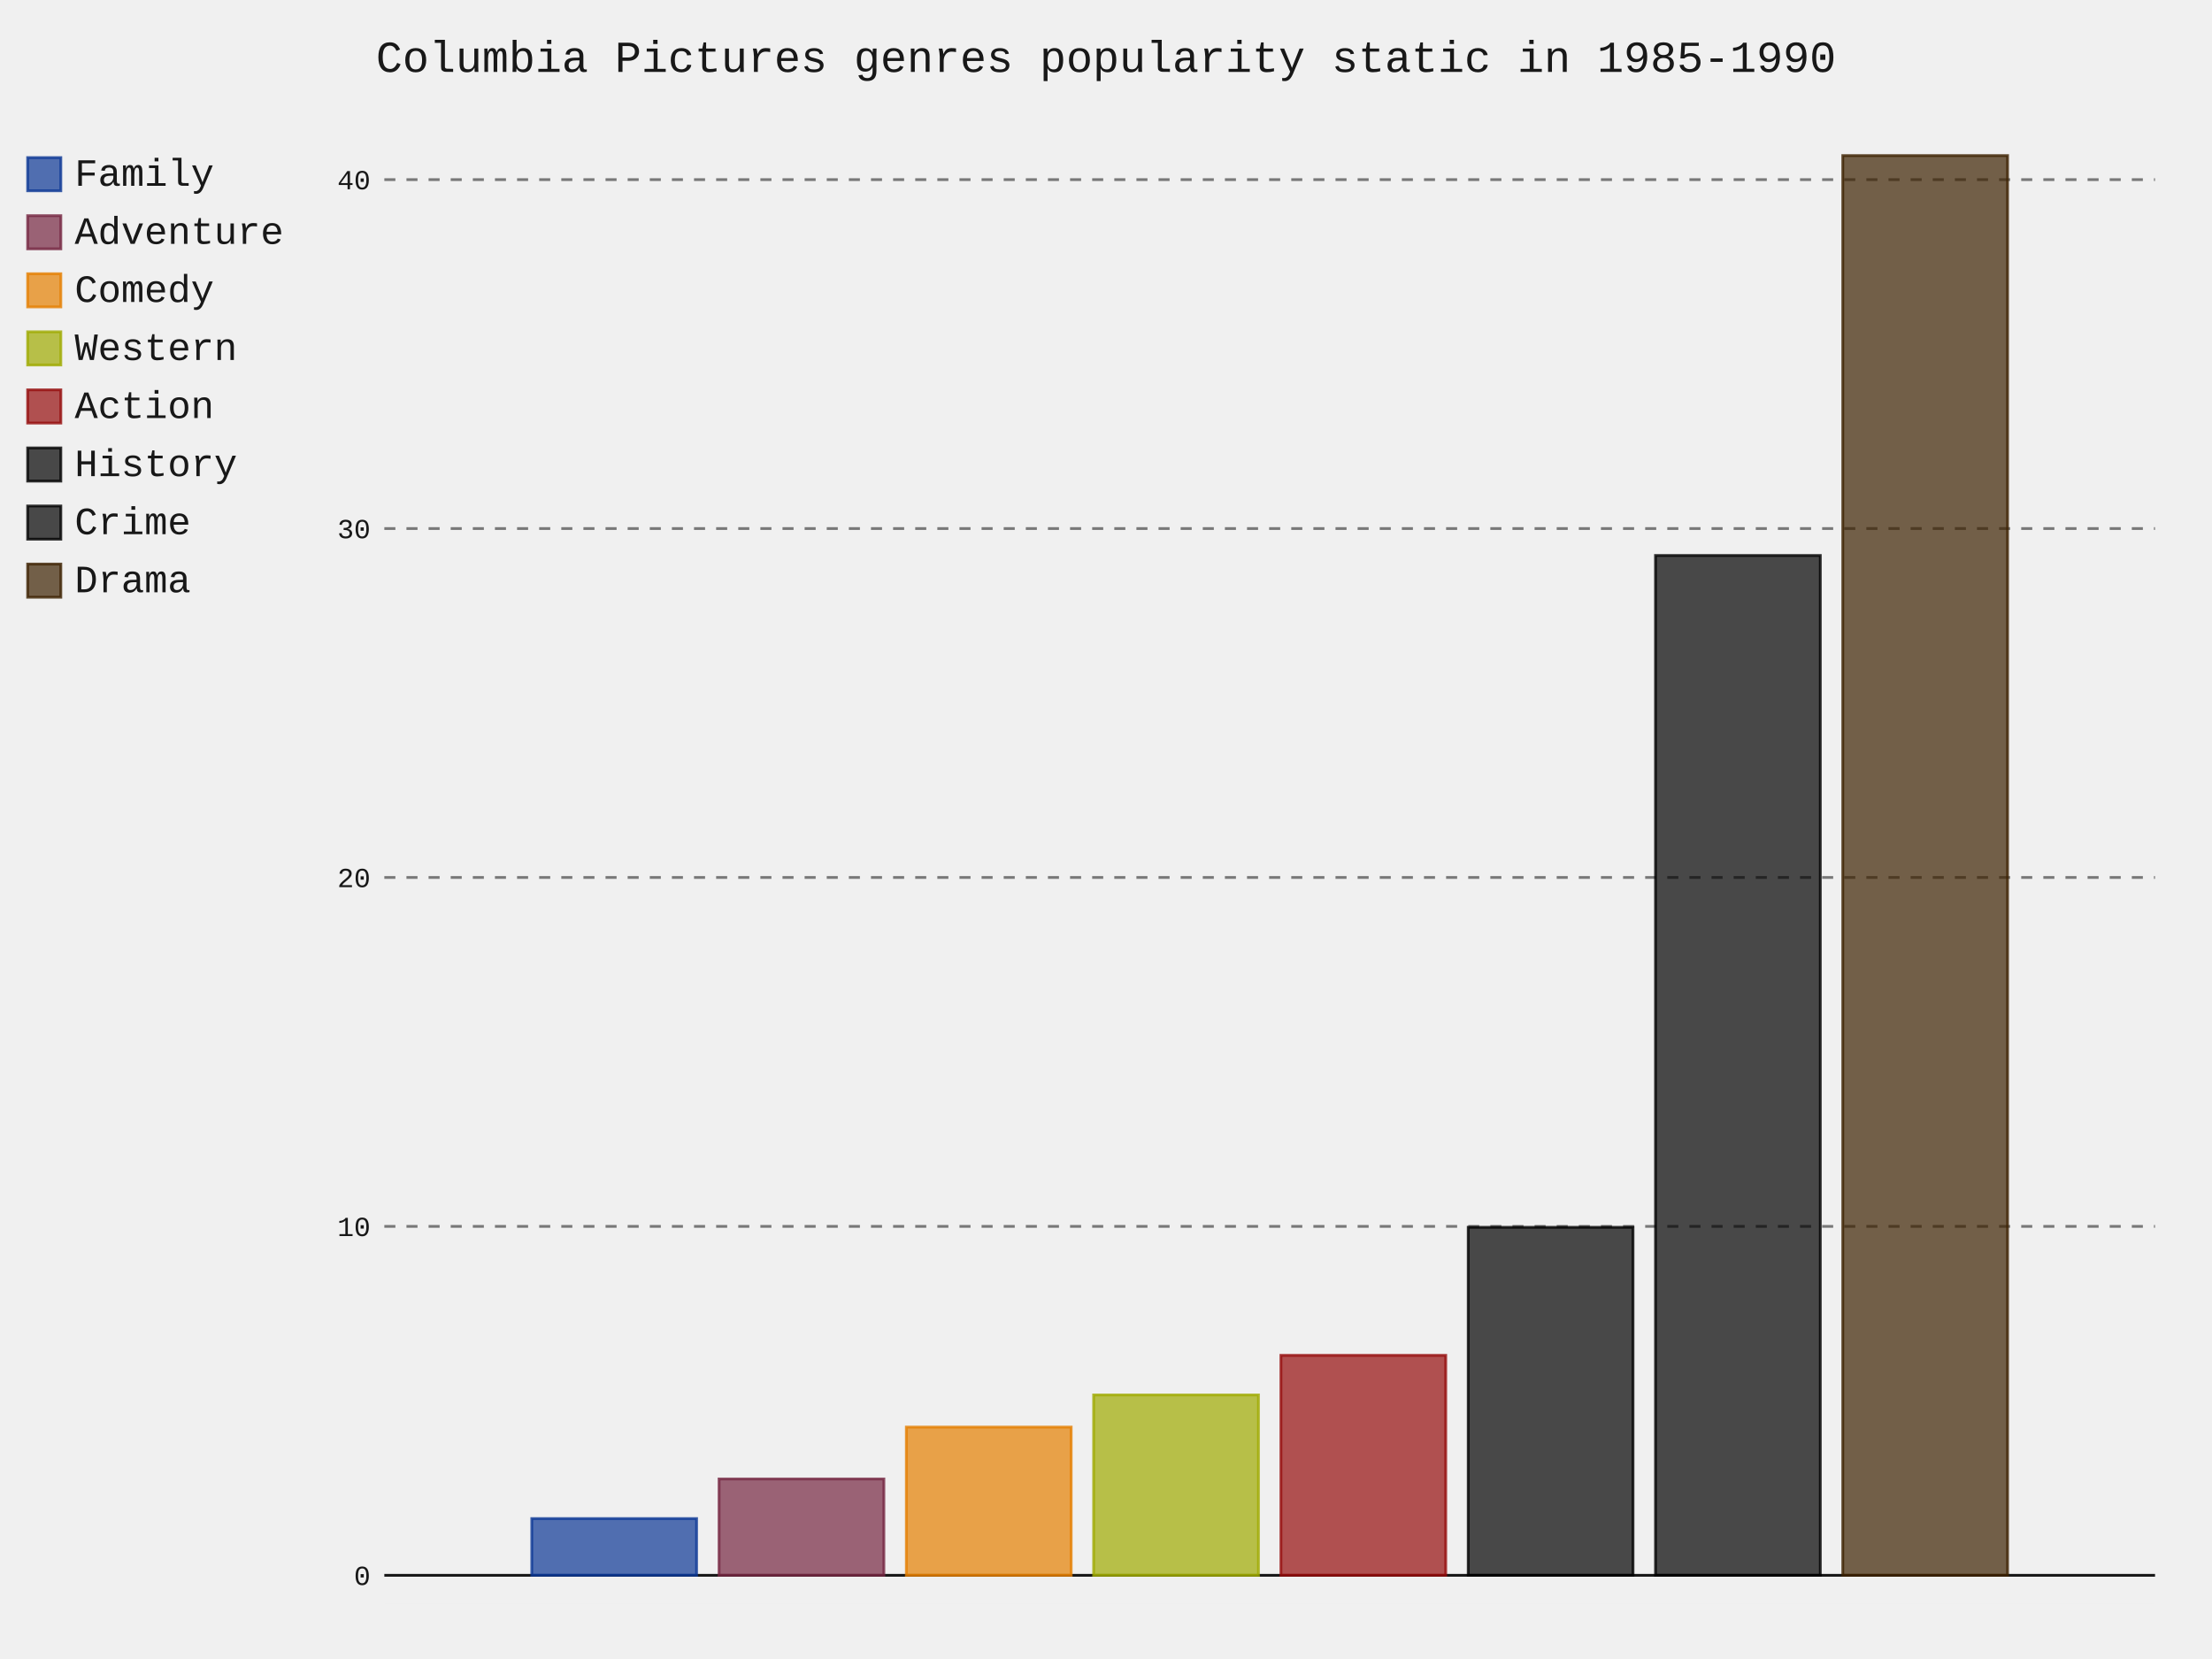
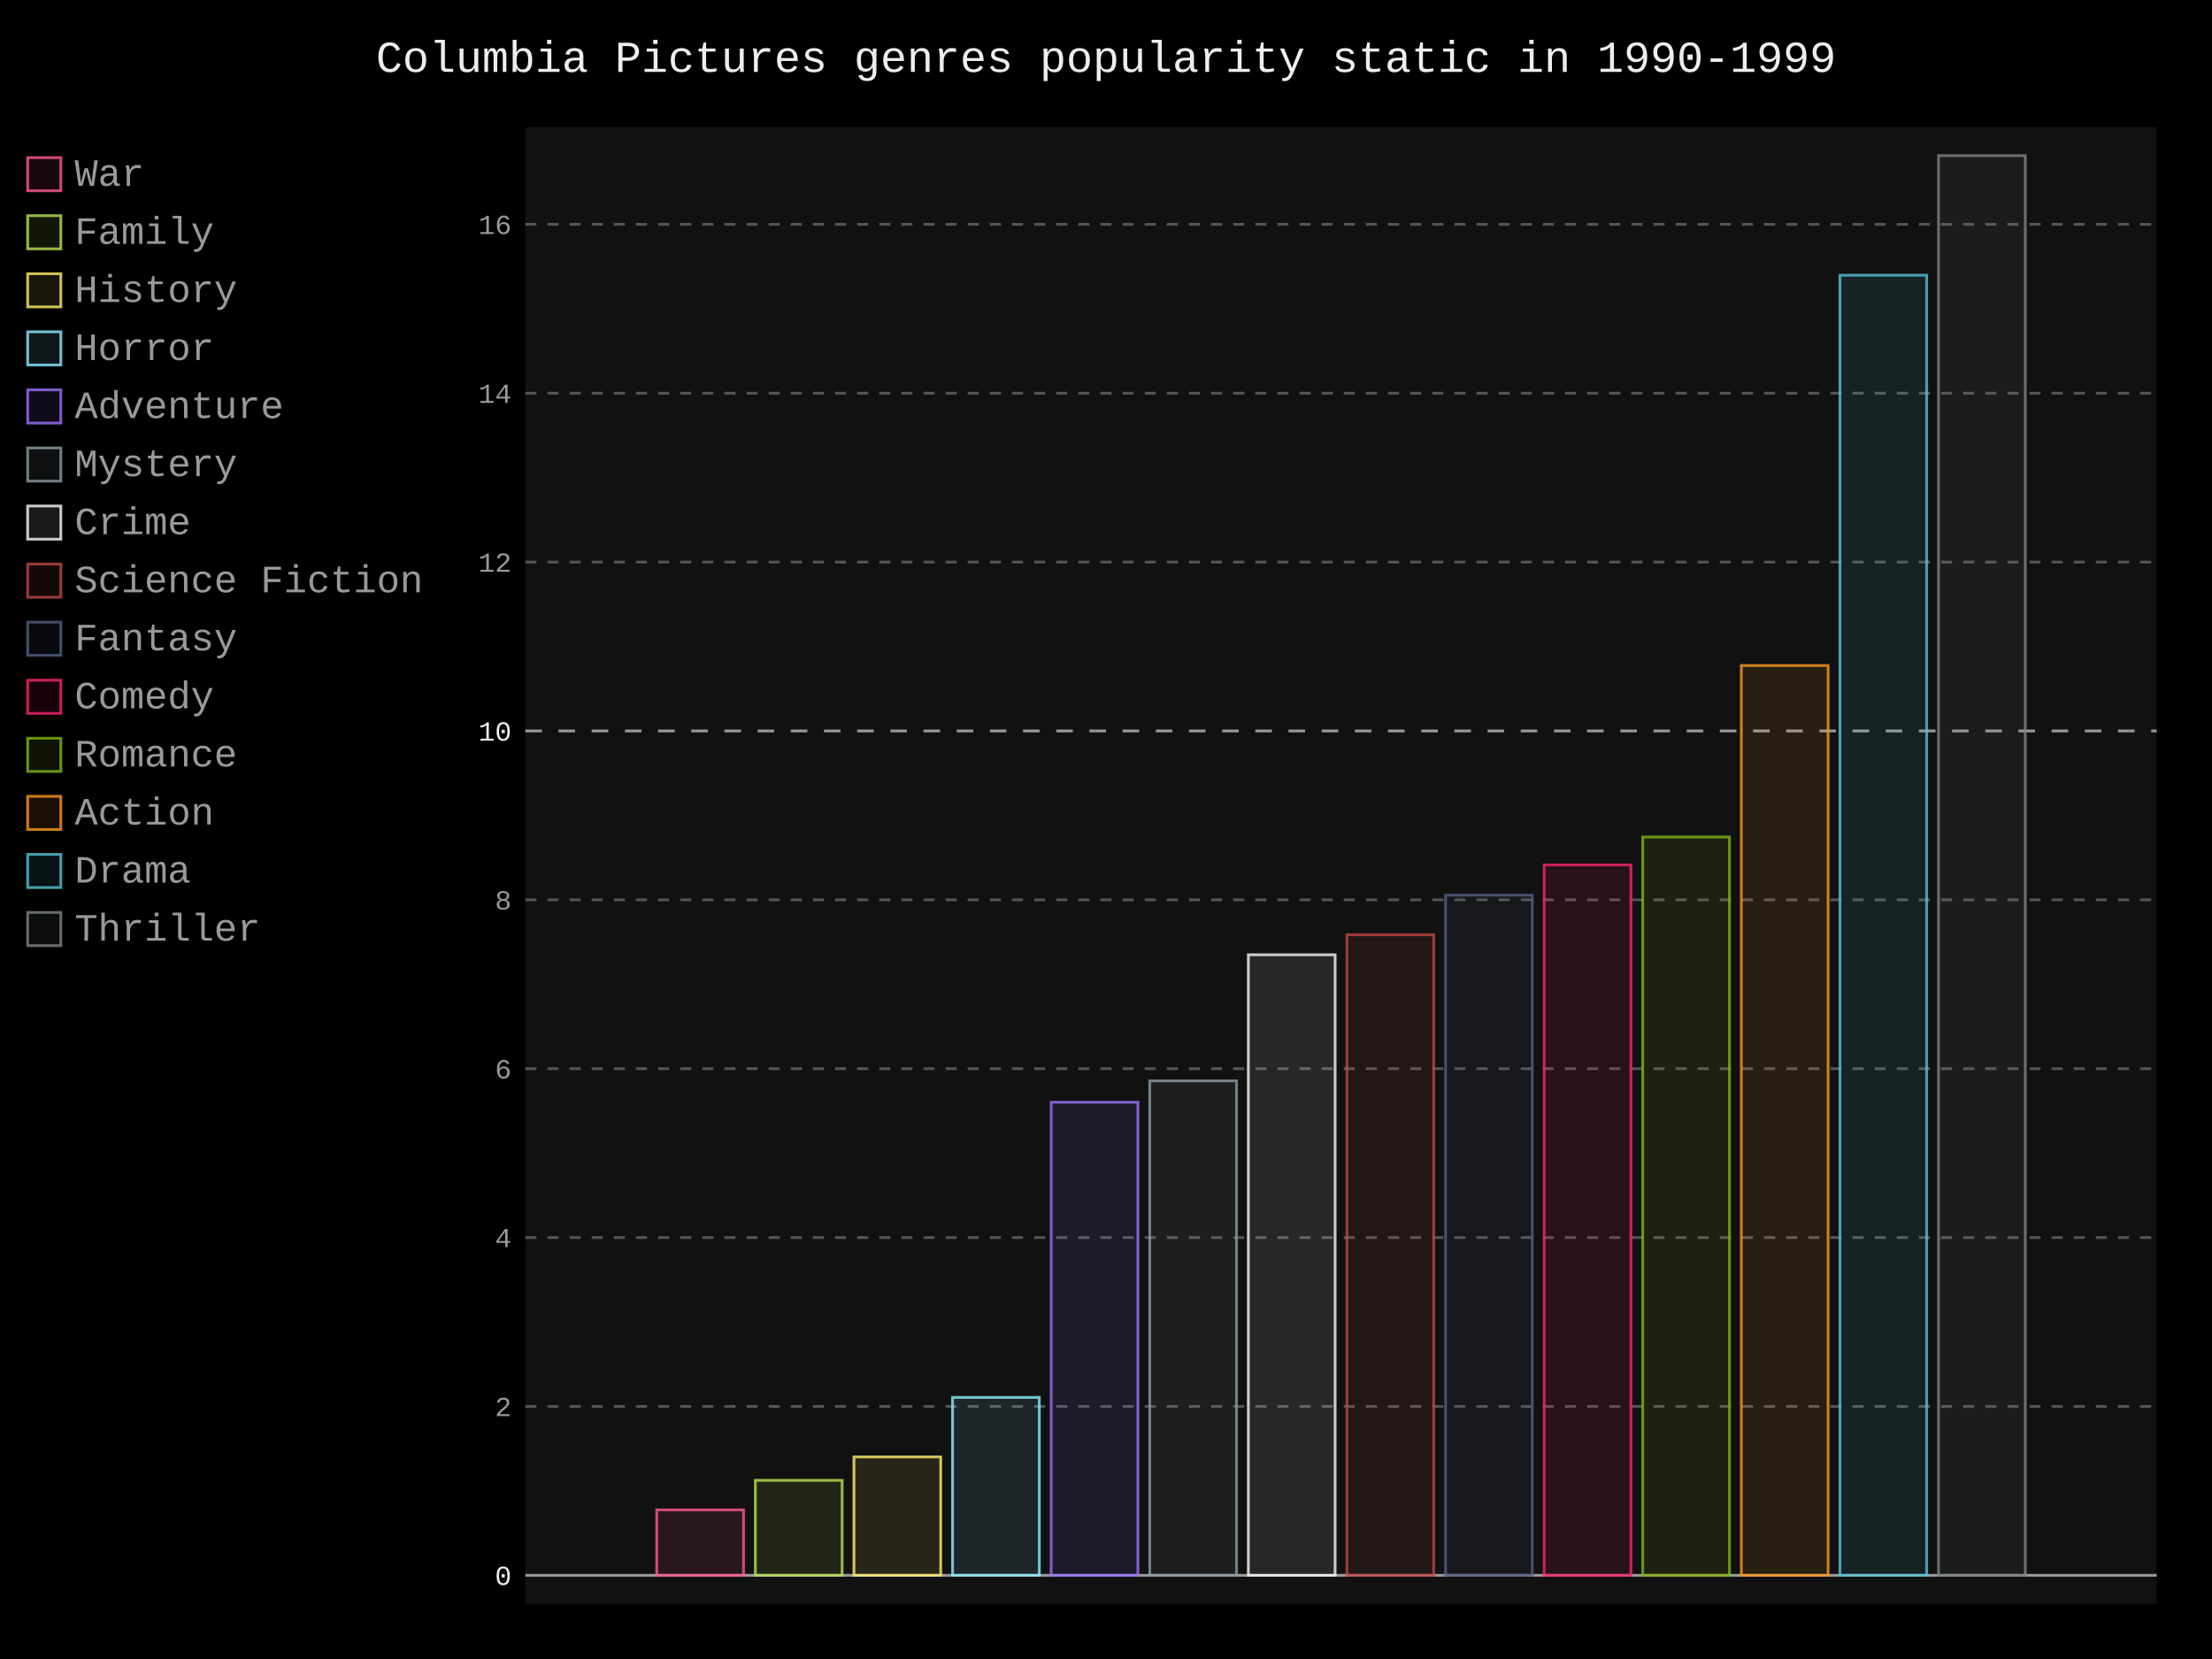
- <svg xmlns="http://www.w3.org/2000/svg" class="pygal-chart" id="chart-0099c2a2-4d85-42b1-a106-d96c95ad4bb6" viewBox="0 0 800 600">
+ <svg xmlns="http://www.w3.org/2000/svg" class="pygal-chart" id="chart-4f4f8570-4c48-4441-9546-d0e95d84267e" viewBox="0 0 800 600">
  <defs>
-     <style type="text/css">#chart-0099c2a2-4d85-42b1-a106-d96c95ad4bb6{-webkit-user-select:none;-webkit-font-smoothing:antialiased;font-family:Consolas,"Liberation Mono",Menlo,Courier,monospace}#chart-0099c2a2-4d85-42b1-a106-d96c95ad4bb6 .title{font-family:Consolas,"Liberation Mono",Menlo,Courier,monospace;font-size:16px}#chart-0099c2a2-4d85-42b1-a106-d96c95ad4bb6 .legends .legend text{font-family:Consolas,"Liberation Mono",Menlo,Courier,monospace;font-size:14px}#chart-0099c2a2-4d85-42b1-a106-d96c95ad4bb6 .axis text{font-family:Consolas,"Liberation Mono",Menlo,Courier,monospace;font-size:10px}#chart-0099c2a2-4d85-42b1-a106-d96c95ad4bb6 .axis text.major{font-family:Consolas,"Liberation Mono",Menlo,Courier,monospace;font-size:10px}#chart-0099c2a2-4d85-42b1-a106-d96c95ad4bb6 .text-overlay text.value{font-family:Consolas,"Liberation Mono",Menlo,Courier,monospace;font-size:16px}#chart-0099c2a2-4d85-42b1-a106-d96c95ad4bb6 .text-overlay text.label{font-family:Consolas,"Liberation Mono",Menlo,Courier,monospace;font-size:10px}#chart-0099c2a2-4d85-42b1-a106-d96c95ad4bb6 .tooltip{font-family:Consolas,"Liberation Mono",Menlo,Courier,monospace;font-size:14px}#chart-0099c2a2-4d85-42b1-a106-d96c95ad4bb6 text.no_data{font-family:Consolas,"Liberation Mono",Menlo,Courier,monospace;font-size:64px}
- #chart-0099c2a2-4d85-42b1-a106-d96c95ad4bb6{background-color:transparent}#chart-0099c2a2-4d85-42b1-a106-d96c95ad4bb6 path,#chart-0099c2a2-4d85-42b1-a106-d96c95ad4bb6 line,#chart-0099c2a2-4d85-42b1-a106-d96c95ad4bb6 rect,#chart-0099c2a2-4d85-42b1-a106-d96c95ad4bb6 circle{-webkit-transition:150ms;-moz-transition:150ms;transition:150ms}#chart-0099c2a2-4d85-42b1-a106-d96c95ad4bb6 .graph &gt; .background{fill:transparent}#chart-0099c2a2-4d85-42b1-a106-d96c95ad4bb6 .plot &gt; .background{fill:rgba(240,240,240,0.7)}#chart-0099c2a2-4d85-42b1-a106-d96c95ad4bb6 .graph{fill:rgba(0,0,0,0.9)}#chart-0099c2a2-4d85-42b1-a106-d96c95ad4bb6 text.no_data{fill:rgba(0,0,0,0.9)}#chart-0099c2a2-4d85-42b1-a106-d96c95ad4bb6 .title{fill:rgba(0,0,0,0.9)}#chart-0099c2a2-4d85-42b1-a106-d96c95ad4bb6 .legends .legend text{fill:rgba(0,0,0,0.9)}#chart-0099c2a2-4d85-42b1-a106-d96c95ad4bb6 .legends .legend:hover text{fill:rgba(0,0,0,0.9)}#chart-0099c2a2-4d85-42b1-a106-d96c95ad4bb6 .axis .line{stroke:rgba(0,0,0,0.9)}#chart-0099c2a2-4d85-42b1-a106-d96c95ad4bb6 .axis .guide.line{stroke:rgba(0,0,0,0.5)}#chart-0099c2a2-4d85-42b1-a106-d96c95ad4bb6 .axis .major.line{stroke:rgba(0,0,0,0.9)}#chart-0099c2a2-4d85-42b1-a106-d96c95ad4bb6 .axis text.major{fill:rgba(0,0,0,0.9)}#chart-0099c2a2-4d85-42b1-a106-d96c95ad4bb6 .axis.y .guides:hover .guide.line,#chart-0099c2a2-4d85-42b1-a106-d96c95ad4bb6 .line-graph .axis.x .guides:hover .guide.line,#chart-0099c2a2-4d85-42b1-a106-d96c95ad4bb6 .stackedline-graph .axis.x .guides:hover .guide.line,#chart-0099c2a2-4d85-42b1-a106-d96c95ad4bb6 .xy-graph .axis.x .guides:hover .guide.line{stroke:rgba(0,0,0,0.9)}#chart-0099c2a2-4d85-42b1-a106-d96c95ad4bb6 .axis .guides:hover text{fill:rgba(0,0,0,0.9)}#chart-0099c2a2-4d85-42b1-a106-d96c95ad4bb6 .reactive{fill-opacity:.7;stroke-opacity:.8}#chart-0099c2a2-4d85-42b1-a106-d96c95ad4bb6 .ci{stroke:rgba(0,0,0,0.9)}#chart-0099c2a2-4d85-42b1-a106-d96c95ad4bb6 .reactive.active,#chart-0099c2a2-4d85-42b1-a106-d96c95ad4bb6 .active .reactive{fill-opacity:.8;stroke-opacity:.9;stroke-width:4}#chart-0099c2a2-4d85-42b1-a106-d96c95ad4bb6 .ci .reactive.active{stroke-width:1.5}#chart-0099c2a2-4d85-42b1-a106-d96c95ad4bb6 .series text{fill:rgba(0,0,0,0.9)}#chart-0099c2a2-4d85-42b1-a106-d96c95ad4bb6 .tooltip rect{fill:rgba(240,240,240,0.7);stroke:rgba(0,0,0,0.9);-webkit-transition:opacity 150ms;-moz-transition:opacity 150ms;transition:opacity 150ms}#chart-0099c2a2-4d85-42b1-a106-d96c95ad4bb6 .tooltip .label{fill:rgba(0,0,0,0.9)}#chart-0099c2a2-4d85-42b1-a106-d96c95ad4bb6 .tooltip .label{fill:rgba(0,0,0,0.9)}#chart-0099c2a2-4d85-42b1-a106-d96c95ad4bb6 .tooltip .legend{font-size:.8em;fill:rgba(0,0,0,0.5)}#chart-0099c2a2-4d85-42b1-a106-d96c95ad4bb6 .tooltip .x_label{font-size:.6em;fill:rgba(0,0,0,0.9)}#chart-0099c2a2-4d85-42b1-a106-d96c95ad4bb6 .tooltip .xlink{font-size:.5em;text-decoration:underline}#chart-0099c2a2-4d85-42b1-a106-d96c95ad4bb6 .tooltip .value{font-size:1.5em}#chart-0099c2a2-4d85-42b1-a106-d96c95ad4bb6 .bound{font-size:.5em}#chart-0099c2a2-4d85-42b1-a106-d96c95ad4bb6 .max-value{font-size:.75em;fill:rgba(0,0,0,0.5)}#chart-0099c2a2-4d85-42b1-a106-d96c95ad4bb6 .map-element{fill:rgba(240,240,240,0.7);stroke:rgba(0,0,0,0.5) !important}#chart-0099c2a2-4d85-42b1-a106-d96c95ad4bb6 .map-element .reactive{fill-opacity:inherit;stroke-opacity:inherit}#chart-0099c2a2-4d85-42b1-a106-d96c95ad4bb6 .color-0,#chart-0099c2a2-4d85-42b1-a106-d96c95ad4bb6 .color-0 a:visited{stroke:rgb(12,55,149);fill:rgb(12,55,149)}#chart-0099c2a2-4d85-42b1-a106-d96c95ad4bb6 .color-1,#chart-0099c2a2-4d85-42b1-a106-d96c95ad4bb6 .color-1 a:visited{stroke:rgb(117,38,65);fill:rgb(117,38,65)}#chart-0099c2a2-4d85-42b1-a106-d96c95ad4bb6 .color-2,#chart-0099c2a2-4d85-42b1-a106-d96c95ad4bb6 .color-2 a:visited{stroke:rgb(228,127,0);fill:rgb(228,127,0)}#chart-0099c2a2-4d85-42b1-a106-d96c95ad4bb6 .color-3,#chart-0099c2a2-4d85-42b1-a106-d96c95ad4bb6 .color-3 a:visited{stroke:rgb(159,170,0);fill:rgb(159,170,0)}#chart-0099c2a2-4d85-42b1-a106-d96c95ad4bb6 .color-4,#chart-0099c2a2-4d85-42b1-a106-d96c95ad4bb6 .color-4 a:visited{stroke:rgb(149,12,12);fill:rgb(149,12,12)}#chart-0099c2a2-4d85-42b1-a106-d96c95ad4bb6 .color-5,#chart-0099c2a2-4d85-42b1-a106-d96c95ad4bb6 .color-5 a:visited{stroke:rgb(0,0,0);fill:rgb(0,0,0)}#chart-0099c2a2-4d85-42b1-a106-d96c95ad4bb6 .color-6,#chart-0099c2a2-4d85-42b1-a106-d96c95ad4bb6 .color-6 a:visited{stroke:rgb(0,0,0);fill:rgb(0,0,0)}#chart-0099c2a2-4d85-42b1-a106-d96c95ad4bb6 .color-7,#chart-0099c2a2-4d85-42b1-a106-d96c95ad4bb6 .color-7 a:visited{stroke:rgb(60,33,0);fill:rgb(60,33,0)}#chart-0099c2a2-4d85-42b1-a106-d96c95ad4bb6 .text-overlay .color-0 text{fill:black}#chart-0099c2a2-4d85-42b1-a106-d96c95ad4bb6 .text-overlay .color-1 text{fill:black}#chart-0099c2a2-4d85-42b1-a106-d96c95ad4bb6 .text-overlay .color-2 text{fill:black}#chart-0099c2a2-4d85-42b1-a106-d96c95ad4bb6 .text-overlay .color-3 text{fill:black}#chart-0099c2a2-4d85-42b1-a106-d96c95ad4bb6 .text-overlay .color-4 text{fill:black}#chart-0099c2a2-4d85-42b1-a106-d96c95ad4bb6 .text-overlay .color-5 text{fill:white}#chart-0099c2a2-4d85-42b1-a106-d96c95ad4bb6 .text-overlay .color-6 text{fill:white}#chart-0099c2a2-4d85-42b1-a106-d96c95ad4bb6 .text-overlay .color-7 text{fill:white}
- #chart-0099c2a2-4d85-42b1-a106-d96c95ad4bb6 text.no_data{text-anchor:middle}#chart-0099c2a2-4d85-42b1-a106-d96c95ad4bb6 .guide.line{fill:none}#chart-0099c2a2-4d85-42b1-a106-d96c95ad4bb6 .centered{text-anchor:middle}#chart-0099c2a2-4d85-42b1-a106-d96c95ad4bb6 .title{text-anchor:middle}#chart-0099c2a2-4d85-42b1-a106-d96c95ad4bb6 .legends .legend text{fill-opacity:1}#chart-0099c2a2-4d85-42b1-a106-d96c95ad4bb6 .axis.x text{text-anchor:middle}#chart-0099c2a2-4d85-42b1-a106-d96c95ad4bb6 .axis.x:not(.web) text[transform]{text-anchor:start}#chart-0099c2a2-4d85-42b1-a106-d96c95ad4bb6 .axis.x:not(.web) text[transform].backwards{text-anchor:end}#chart-0099c2a2-4d85-42b1-a106-d96c95ad4bb6 .axis.y text{text-anchor:end}#chart-0099c2a2-4d85-42b1-a106-d96c95ad4bb6 .axis.y text[transform].backwards{text-anchor:start}#chart-0099c2a2-4d85-42b1-a106-d96c95ad4bb6 .axis.y2 text{text-anchor:start}#chart-0099c2a2-4d85-42b1-a106-d96c95ad4bb6 .axis.y2 text[transform].backwards{text-anchor:end}#chart-0099c2a2-4d85-42b1-a106-d96c95ad4bb6 .axis .guide.line{stroke-dasharray:4,4}#chart-0099c2a2-4d85-42b1-a106-d96c95ad4bb6 .axis .major.guide.line{stroke-dasharray:6,6}#chart-0099c2a2-4d85-42b1-a106-d96c95ad4bb6 .horizontal .axis.y .guide.line,#chart-0099c2a2-4d85-42b1-a106-d96c95ad4bb6 .horizontal .axis.y2 .guide.line,#chart-0099c2a2-4d85-42b1-a106-d96c95ad4bb6 .vertical .axis.x .guide.line{opacity:0}#chart-0099c2a2-4d85-42b1-a106-d96c95ad4bb6 .horizontal .axis.always_show .guide.line,#chart-0099c2a2-4d85-42b1-a106-d96c95ad4bb6 .vertical .axis.always_show .guide.line{opacity:1 !important}#chart-0099c2a2-4d85-42b1-a106-d96c95ad4bb6 .axis.y .guides:hover .guide.line,#chart-0099c2a2-4d85-42b1-a106-d96c95ad4bb6 .axis.y2 .guides:hover .guide.line,#chart-0099c2a2-4d85-42b1-a106-d96c95ad4bb6 .axis.x .guides:hover .guide.line{opacity:1}#chart-0099c2a2-4d85-42b1-a106-d96c95ad4bb6 .axis .guides:hover text{opacity:1}#chart-0099c2a2-4d85-42b1-a106-d96c95ad4bb6 .nofill{fill:none}#chart-0099c2a2-4d85-42b1-a106-d96c95ad4bb6 .subtle-fill{fill-opacity:.2}#chart-0099c2a2-4d85-42b1-a106-d96c95ad4bb6 .dot{stroke-width:1px;fill-opacity:1}#chart-0099c2a2-4d85-42b1-a106-d96c95ad4bb6 .dot.active{stroke-width:5px}#chart-0099c2a2-4d85-42b1-a106-d96c95ad4bb6 .dot.negative{fill:transparent}#chart-0099c2a2-4d85-42b1-a106-d96c95ad4bb6 text,#chart-0099c2a2-4d85-42b1-a106-d96c95ad4bb6 tspan{stroke:none !important}#chart-0099c2a2-4d85-42b1-a106-d96c95ad4bb6 .series text.active{opacity:1}#chart-0099c2a2-4d85-42b1-a106-d96c95ad4bb6 .tooltip rect{fill-opacity:.95;stroke-width:.5}#chart-0099c2a2-4d85-42b1-a106-d96c95ad4bb6 .tooltip text{fill-opacity:1}#chart-0099c2a2-4d85-42b1-a106-d96c95ad4bb6 .showable{visibility:hidden}#chart-0099c2a2-4d85-42b1-a106-d96c95ad4bb6 .showable.shown{visibility:visible}#chart-0099c2a2-4d85-42b1-a106-d96c95ad4bb6 .gauge-background{fill:rgba(229,229,229,1);stroke:none}#chart-0099c2a2-4d85-42b1-a106-d96c95ad4bb6 .bg-lines{stroke:transparent;stroke-width:2px}</style>
+     <style type="text/css">#chart-4f4f8570-4c48-4441-9546-d0e95d84267e{-webkit-user-select:none;-webkit-font-smoothing:antialiased;font-family:Consolas,"Liberation Mono",Menlo,Courier,monospace}#chart-4f4f8570-4c48-4441-9546-d0e95d84267e .title{font-family:Consolas,"Liberation Mono",Menlo,Courier,monospace;font-size:16px}#chart-4f4f8570-4c48-4441-9546-d0e95d84267e .legends .legend text{font-family:Consolas,"Liberation Mono",Menlo,Courier,monospace;font-size:14px}#chart-4f4f8570-4c48-4441-9546-d0e95d84267e .axis text{font-family:Consolas,"Liberation Mono",Menlo,Courier,monospace;font-size:10px}#chart-4f4f8570-4c48-4441-9546-d0e95d84267e .axis text.major{font-family:Consolas,"Liberation Mono",Menlo,Courier,monospace;font-size:10px}#chart-4f4f8570-4c48-4441-9546-d0e95d84267e .text-overlay text.value{font-family:Consolas,"Liberation Mono",Menlo,Courier,monospace;font-size:16px}#chart-4f4f8570-4c48-4441-9546-d0e95d84267e .text-overlay text.label{font-family:Consolas,"Liberation Mono",Menlo,Courier,monospace;font-size:10px}#chart-4f4f8570-4c48-4441-9546-d0e95d84267e .tooltip{font-family:Consolas,"Liberation Mono",Menlo,Courier,monospace;font-size:14px}#chart-4f4f8570-4c48-4441-9546-d0e95d84267e text.no_data{font-family:Consolas,"Liberation Mono",Menlo,Courier,monospace;font-size:64px}
+ #chart-4f4f8570-4c48-4441-9546-d0e95d84267e{background-color:black}#chart-4f4f8570-4c48-4441-9546-d0e95d84267e path,#chart-4f4f8570-4c48-4441-9546-d0e95d84267e line,#chart-4f4f8570-4c48-4441-9546-d0e95d84267e rect,#chart-4f4f8570-4c48-4441-9546-d0e95d84267e circle{-webkit-transition:1s ease-out;-moz-transition:1s ease-out;transition:1s ease-out}#chart-4f4f8570-4c48-4441-9546-d0e95d84267e .graph &gt; .background{fill:black}#chart-4f4f8570-4c48-4441-9546-d0e95d84267e .plot &gt; .background{fill:#111}#chart-4f4f8570-4c48-4441-9546-d0e95d84267e .graph{fill:#999}#chart-4f4f8570-4c48-4441-9546-d0e95d84267e text.no_data{fill:#eee}#chart-4f4f8570-4c48-4441-9546-d0e95d84267e .title{fill:#eee}#chart-4f4f8570-4c48-4441-9546-d0e95d84267e .legends .legend text{fill:#999}#chart-4f4f8570-4c48-4441-9546-d0e95d84267e .legends .legend:hover text{fill:#eee}#chart-4f4f8570-4c48-4441-9546-d0e95d84267e .axis .line{stroke:#eee}#chart-4f4f8570-4c48-4441-9546-d0e95d84267e .axis .guide.line{stroke:#555}#chart-4f4f8570-4c48-4441-9546-d0e95d84267e .axis .major.line{stroke:#999}#chart-4f4f8570-4c48-4441-9546-d0e95d84267e .axis text.major{fill:#eee}#chart-4f4f8570-4c48-4441-9546-d0e95d84267e .axis.y .guides:hover .guide.line,#chart-4f4f8570-4c48-4441-9546-d0e95d84267e .line-graph .axis.x .guides:hover .guide.line,#chart-4f4f8570-4c48-4441-9546-d0e95d84267e .stackedline-graph .axis.x .guides:hover .guide.line,#chart-4f4f8570-4c48-4441-9546-d0e95d84267e .xy-graph .axis.x .guides:hover .guide.line{stroke:#eee}#chart-4f4f8570-4c48-4441-9546-d0e95d84267e .axis .guides:hover text{fill:#eee}#chart-4f4f8570-4c48-4441-9546-d0e95d84267e .reactive{fill-opacity:.1;stroke-opacity:.8}#chart-4f4f8570-4c48-4441-9546-d0e95d84267e .ci{stroke:#999}#chart-4f4f8570-4c48-4441-9546-d0e95d84267e .reactive.active,#chart-4f4f8570-4c48-4441-9546-d0e95d84267e .active .reactive{fill-opacity:.75;stroke-opacity:.9;stroke-width:4}#chart-4f4f8570-4c48-4441-9546-d0e95d84267e .ci .reactive.active{stroke-width:1.5}#chart-4f4f8570-4c48-4441-9546-d0e95d84267e .series text{fill:#eee}#chart-4f4f8570-4c48-4441-9546-d0e95d84267e .tooltip rect{fill:#111;stroke:#eee;-webkit-transition:opacity 1s ease-out;-moz-transition:opacity 1s ease-out;transition:opacity 1s ease-out}#chart-4f4f8570-4c48-4441-9546-d0e95d84267e .tooltip .label{fill:#999}#chart-4f4f8570-4c48-4441-9546-d0e95d84267e .tooltip .label{fill:#999}#chart-4f4f8570-4c48-4441-9546-d0e95d84267e .tooltip .legend{font-size:.8em;fill:#555}#chart-4f4f8570-4c48-4441-9546-d0e95d84267e .tooltip .x_label{font-size:.6em;fill:#eee}#chart-4f4f8570-4c48-4441-9546-d0e95d84267e .tooltip .xlink{font-size:.5em;text-decoration:underline}#chart-4f4f8570-4c48-4441-9546-d0e95d84267e .tooltip .value{font-size:1.5em}#chart-4f4f8570-4c48-4441-9546-d0e95d84267e .bound{font-size:.5em}#chart-4f4f8570-4c48-4441-9546-d0e95d84267e .max-value{font-size:.75em;fill:#555}#chart-4f4f8570-4c48-4441-9546-d0e95d84267e .map-element{fill:#111;stroke:#555 !important}#chart-4f4f8570-4c48-4441-9546-d0e95d84267e .map-element .reactive{fill-opacity:inherit;stroke-opacity:inherit}#chart-4f4f8570-4c48-4441-9546-d0e95d84267e .color-0,#chart-4f4f8570-4c48-4441-9546-d0e95d84267e .color-0 a:visited{stroke:#ff5995;fill:#ff5995}#chart-4f4f8570-4c48-4441-9546-d0e95d84267e .color-1,#chart-4f4f8570-4c48-4441-9546-d0e95d84267e .color-1 a:visited{stroke:#b6e354;fill:#b6e354}#chart-4f4f8570-4c48-4441-9546-d0e95d84267e .color-2,#chart-4f4f8570-4c48-4441-9546-d0e95d84267e .color-2 a:visited{stroke:#feed6c;fill:#feed6c}#chart-4f4f8570-4c48-4441-9546-d0e95d84267e .color-3,#chart-4f4f8570-4c48-4441-9546-d0e95d84267e .color-3 a:visited{stroke:#8cedff;fill:#8cedff}#chart-4f4f8570-4c48-4441-9546-d0e95d84267e .color-4,#chart-4f4f8570-4c48-4441-9546-d0e95d84267e .color-4 a:visited{stroke:#9e6ffe;fill:#9e6ffe}#chart-4f4f8570-4c48-4441-9546-d0e95d84267e .color-5,#chart-4f4f8570-4c48-4441-9546-d0e95d84267e .color-5 a:visited{stroke:#899ca1;fill:#899ca1}#chart-4f4f8570-4c48-4441-9546-d0e95d84267e .color-6,#chart-4f4f8570-4c48-4441-9546-d0e95d84267e .color-6 a:visited{stroke:#f8f8f2;fill:#f8f8f2}#chart-4f4f8570-4c48-4441-9546-d0e95d84267e .color-7,#chart-4f4f8570-4c48-4441-9546-d0e95d84267e .color-7 a:visited{stroke:#bf4646;fill:#bf4646}#chart-4f4f8570-4c48-4441-9546-d0e95d84267e .color-8,#chart-4f4f8570-4c48-4441-9546-d0e95d84267e .color-8 a:visited{stroke:#516083;fill:#516083}#chart-4f4f8570-4c48-4441-9546-d0e95d84267e .color-9,#chart-4f4f8570-4c48-4441-9546-d0e95d84267e .color-9 a:visited{stroke:#f92672;fill:#f92672}#chart-4f4f8570-4c48-4441-9546-d0e95d84267e .color-10,#chart-4f4f8570-4c48-4441-9546-d0e95d84267e .color-10 a:visited{stroke:#82b414;fill:#82b414}#chart-4f4f8570-4c48-4441-9546-d0e95d84267e .color-11,#chart-4f4f8570-4c48-4441-9546-d0e95d84267e .color-11 a:visited{stroke:#fd971f;fill:#fd971f}#chart-4f4f8570-4c48-4441-9546-d0e95d84267e .color-12,#chart-4f4f8570-4c48-4441-9546-d0e95d84267e .color-12 a:visited{stroke:#56c2d6;fill:#56c2d6}#chart-4f4f8570-4c48-4441-9546-d0e95d84267e .color-13,#chart-4f4f8570-4c48-4441-9546-d0e95d84267e .color-13 a:visited{stroke:#808384;fill:#808384}#chart-4f4f8570-4c48-4441-9546-d0e95d84267e .text-overlay .color-0 text{fill:black}#chart-4f4f8570-4c48-4441-9546-d0e95d84267e .text-overlay .color-1 text{fill:black}#chart-4f4f8570-4c48-4441-9546-d0e95d84267e .text-overlay .color-2 text{fill:black}#chart-4f4f8570-4c48-4441-9546-d0e95d84267e .text-overlay .color-3 text{fill:black}#chart-4f4f8570-4c48-4441-9546-d0e95d84267e .text-overlay .color-4 text{fill:black}#chart-4f4f8570-4c48-4441-9546-d0e95d84267e .text-overlay .color-5 text{fill:black}#chart-4f4f8570-4c48-4441-9546-d0e95d84267e .text-overlay .color-6 text{fill:black}#chart-4f4f8570-4c48-4441-9546-d0e95d84267e .text-overlay .color-7 text{fill:black}#chart-4f4f8570-4c48-4441-9546-d0e95d84267e .text-overlay .color-8 text{fill:black}#chart-4f4f8570-4c48-4441-9546-d0e95d84267e .text-overlay .color-9 text{fill:black}#chart-4f4f8570-4c48-4441-9546-d0e95d84267e .text-overlay .color-10 text{fill:black}#chart-4f4f8570-4c48-4441-9546-d0e95d84267e .text-overlay .color-11 text{fill:black}#chart-4f4f8570-4c48-4441-9546-d0e95d84267e .text-overlay .color-12 text{fill:black}#chart-4f4f8570-4c48-4441-9546-d0e95d84267e .text-overlay .color-13 text{fill:black}
+ #chart-4f4f8570-4c48-4441-9546-d0e95d84267e text.no_data{text-anchor:middle}#chart-4f4f8570-4c48-4441-9546-d0e95d84267e .guide.line{fill:none}#chart-4f4f8570-4c48-4441-9546-d0e95d84267e .centered{text-anchor:middle}#chart-4f4f8570-4c48-4441-9546-d0e95d84267e .title{text-anchor:middle}#chart-4f4f8570-4c48-4441-9546-d0e95d84267e .legends .legend text{fill-opacity:1}#chart-4f4f8570-4c48-4441-9546-d0e95d84267e .axis.x text{text-anchor:middle}#chart-4f4f8570-4c48-4441-9546-d0e95d84267e .axis.x:not(.web) text[transform]{text-anchor:start}#chart-4f4f8570-4c48-4441-9546-d0e95d84267e .axis.x:not(.web) text[transform].backwards{text-anchor:end}#chart-4f4f8570-4c48-4441-9546-d0e95d84267e .axis.y text{text-anchor:end}#chart-4f4f8570-4c48-4441-9546-d0e95d84267e .axis.y text[transform].backwards{text-anchor:start}#chart-4f4f8570-4c48-4441-9546-d0e95d84267e .axis.y2 text{text-anchor:start}#chart-4f4f8570-4c48-4441-9546-d0e95d84267e .axis.y2 text[transform].backwards{text-anchor:end}#chart-4f4f8570-4c48-4441-9546-d0e95d84267e .axis .guide.line{stroke-dasharray:4,4}#chart-4f4f8570-4c48-4441-9546-d0e95d84267e .axis .major.guide.line{stroke-dasharray:6,6}#chart-4f4f8570-4c48-4441-9546-d0e95d84267e .horizontal .axis.y .guide.line,#chart-4f4f8570-4c48-4441-9546-d0e95d84267e .horizontal .axis.y2 .guide.line,#chart-4f4f8570-4c48-4441-9546-d0e95d84267e .vertical .axis.x .guide.line{opacity:0}#chart-4f4f8570-4c48-4441-9546-d0e95d84267e .horizontal .axis.always_show .guide.line,#chart-4f4f8570-4c48-4441-9546-d0e95d84267e .vertical .axis.always_show .guide.line{opacity:1 !important}#chart-4f4f8570-4c48-4441-9546-d0e95d84267e .axis.y .guides:hover .guide.line,#chart-4f4f8570-4c48-4441-9546-d0e95d84267e .axis.y2 .guides:hover .guide.line,#chart-4f4f8570-4c48-4441-9546-d0e95d84267e .axis.x .guides:hover .guide.line{opacity:1}#chart-4f4f8570-4c48-4441-9546-d0e95d84267e .axis .guides:hover text{opacity:1}#chart-4f4f8570-4c48-4441-9546-d0e95d84267e .nofill{fill:none}#chart-4f4f8570-4c48-4441-9546-d0e95d84267e .subtle-fill{fill-opacity:.2}#chart-4f4f8570-4c48-4441-9546-d0e95d84267e .dot{stroke-width:1px;fill-opacity:1}#chart-4f4f8570-4c48-4441-9546-d0e95d84267e .dot.active{stroke-width:5px}#chart-4f4f8570-4c48-4441-9546-d0e95d84267e .dot.negative{fill:transparent}#chart-4f4f8570-4c48-4441-9546-d0e95d84267e text,#chart-4f4f8570-4c48-4441-9546-d0e95d84267e tspan{stroke:none !important}#chart-4f4f8570-4c48-4441-9546-d0e95d84267e .series text.active{opacity:1}#chart-4f4f8570-4c48-4441-9546-d0e95d84267e .tooltip rect{fill-opacity:.95;stroke-width:.5}#chart-4f4f8570-4c48-4441-9546-d0e95d84267e .tooltip text{fill-opacity:1}#chart-4f4f8570-4c48-4441-9546-d0e95d84267e .showable{visibility:hidden}#chart-4f4f8570-4c48-4441-9546-d0e95d84267e .showable.shown{visibility:visible}#chart-4f4f8570-4c48-4441-9546-d0e95d84267e .gauge-background{fill:rgba(229,229,229,1);stroke:none}#chart-4f4f8570-4c48-4441-9546-d0e95d84267e .bg-lines{stroke:black;stroke-width:2px}</style>
  </defs>
  <g class="graph bar-graph vertical">
    <rect class="background" height="600" width="800" x="0" y="0" />
-     <g class="plot" transform="translate(139, 46)">
-       <rect class="background" height="534" width="640.4" x="0" y="0" />
+     <g class="plot" transform="translate(190, 46)">
+       <rect class="background" height="534" width="590.0" x="0" y="0" />
      <g class="axis y always_show">
        <g class="guides">
-           <path class="axis major line" d="M0 523.731 h640.4" />
+           <path class="axis major line" d="M0 523.731 h590" />
          <text class="major" x="-5" y="527.231">0</text>
        </g>
        <g class="guides">
-           <path class="guide line" d="M0 397.539 h640.4" />
-           <text class="" x="-5" y="401.039">10</text>
-         </g>
-         <g class="guides">
-           <path class="guide line" d="M0 271.347 h640.4" />
-           <text class="" x="-5" y="274.847">20</text>
-         </g>
-         <g class="guides">
-           <path class="guide line" d="M0 145.156 h640.4" />
-           <text class="" x="-5" y="148.656">30</text>
-         </g>
-         <g class="guides">
-           <path class="guide line" d="M0 18.964 h640.4" />
-           <text class="" x="-5" y="22.464">40</text>
+           <path class="guide line" d="M0 462.655 h590" />
+           <text class="" x="-5" y="466.155">2</text>
+         </g>
+         <g class="guides">
+           <path class="guide line" d="M0 401.58 h590" />
+           <text class="" x="-5" y="405.08">4</text>
+         </g>
+         <g class="guides">
+           <path class="guide line" d="M0 340.504 h590" />
+           <text class="" x="-5" y="344.004">6</text>
+         </g>
+         <g class="guides">
+           <path class="guide line" d="M0 279.429 h590" />
+           <text class="" x="-5" y="282.929">8</text>
+         </g>
+         <g class="guides">
+           <path class="major guide line" d="M0 218.353 h590" />
+           <text class="major" x="-5" y="221.853">10</text>
+         </g>
+         <g class="guides">
+           <path class="guide line" d="M0 157.278 h590" />
+           <text class="" x="-5" y="160.778">12</text>
+         </g>
+         <g class="guides">
+           <path class="guide line" d="M0 96.202 h590" />
+           <text class="" x="-5" y="99.702">14</text>
+         </g>
+         <g class="guides">
+           <path class="guide line" d="M0 35.127 h590" />
+           <text class="" x="-5" y="38.627">16</text>
        </g>
      </g>
      <g class="series serie-0 color-0">
        <g class="bars">
          <g class="bar">
-             <rect class="rect reactive tooltip-trigger" height="20.519" rx="0" ry="0" width="59.606" x="53.326" y="503.212" />
+             <rect class="rect reactive tooltip-trigger" height="23.667" rx="0" ry="0" width="31.38" x="47.524" y="500.064" />
          </g>
        </g>
      </g>
      <g class="series serie-1 color-1">
        <g class="bars">
          <g class="bar">
-             <rect class="rect reactive tooltip-trigger" height="34.842" rx="0" ry="0" width="59.606" x="121.06" y="488.889" />
+             <rect class="rect reactive tooltip-trigger" height="34.355" rx="0" ry="0" width="31.38" x="83.184" y="489.376" />
          </g>
        </g>
      </g>
      <g class="series serie-2 color-2">
        <g class="bars">
          <g class="bar">
-             <rect class="rect reactive tooltip-trigger" height="53.606" rx="0" ry="0" width="59.606" x="188.795" y="470.125" />
+             <rect class="rect reactive tooltip-trigger" height="42.814" rx="0" ry="0" width="31.38" x="118.843" y="480.917" />
          </g>
        </g>
      </g>
      <g class="series serie-3 color-3">
        <g class="bars">
          <g class="bar">
-             <rect class="rect reactive tooltip-trigger" height="65.229" rx="0" ry="0" width="59.606" x="256.529" y="458.502" />
+             <rect class="rect reactive tooltip-trigger" height="64.343" rx="0" ry="0" width="31.38" x="154.502" y="459.388" />
          </g>
        </g>
      </g>
      <g class="series serie-4 color-4">
        <g class="bars">
          <g class="bar">
-             <rect class="rect reactive tooltip-trigger" height="79.551" rx="0" ry="0" width="59.606" x="324.264" y="444.18" />
+             <rect class="rect reactive tooltip-trigger" height="171.072" rx="0" ry="0" width="31.38" x="190.162" y="352.658" />
          </g>
        </g>
      </g>
      <g class="series serie-5 color-5">
        <g class="bars">
          <g class="bar">
-             <rect class="rect reactive tooltip-trigger" height="125.864" rx="0" ry="0" width="59.606" x="391.999" y="397.867" />
+             <rect class="rect reactive tooltip-trigger" height="178.829" rx="0" ry="0" width="31.38" x="225.821" y="344.902" />
          </g>
        </g>
      </g>
      <g class="series serie-6 color-6">
        <g class="bars">
          <g class="bar">
-             <rect class="rect reactive tooltip-trigger" height="368.833" rx="0" ry="0" width="59.606" x="459.733" y="154.898" />
+             <rect class="rect reactive tooltip-trigger" height="224.422" rx="0" ry="0" width="31.38" x="261.48" y="299.309" />
          </g>
        </g>
      </g>
      <g class="series serie-7 color-7">
        <g class="bars">
          <g class="bar">
-             <rect class="rect reactive tooltip-trigger" height="513.462" rx="0" ry="0" width="59.606" x="527.468" y="10.269" />
+             <rect class="rect reactive tooltip-trigger" height="231.659" rx="0" ry="0" width="31.38" x="297.14" y="292.071" />
+           </g>
+         </g>
+       </g>
+       <g class="series serie-8 color-8">
+         <g class="bars">
+           <g class="bar">
+             <rect class="rect reactive tooltip-trigger" height="245.981" rx="0" ry="0" width="31.38" x="332.799" y="277.749" />
+           </g>
+         </g>
+       </g>
+       <g class="series serie-9 color-9">
+         <g class="bars">
+           <g class="bar">
+             <rect class="rect reactive tooltip-trigger" height="256.914" rx="0" ry="0" width="31.38" x="368.458" y="266.817" />
+           </g>
+         </g>
+       </g>
+       <g class="series serie-10 color-10">
+         <g class="bars">
+           <g class="bar">
+             <rect class="rect reactive tooltip-trigger" height="267.022" rx="0" ry="0" width="31.38" x="404.118" y="256.709" />
+           </g>
+         </g>
+       </g>
+       <g class="series serie-11 color-11">
+         <g class="bars">
+           <g class="bar">
+             <rect class="rect reactive tooltip-trigger" height="329.044" rx="0" ry="0" width="31.38" x="439.777" y="194.687" />
+           </g>
+         </g>
+       </g>
+       <g class="series serie-12 color-12">
+         <g class="bars">
+           <g class="bar">
+             <rect class="rect reactive tooltip-trigger" height="470.19" rx="0" ry="0" width="31.38" x="475.436" y="53.541" />
+           </g>
+         </g>
+       </g>
+       <g class="series serie-13 color-13">
+         <g class="bars">
+           <g class="bar">
+             <rect class="rect reactive tooltip-trigger" height="513.462" rx="0" ry="0" width="31.38" x="511.096" y="10.269" />
          </g>
        </g>
      </g>
    </g>
    <g class="titles">
-       <text class="title plot_title" x="400.0" y="26">Columbia Pictures genres popularity static in 1985-1990</text>
-     </g>
-     <g class="plot overlay" transform="translate(139, 46)">
+       <text class="title plot_title" x="400.0" y="26">Columbia Pictures genres popularity static in 1990-1999</text>
+     </g>
+     <g class="plot overlay" transform="translate(190, 46)">
      <g class="series serie-0 color-0" />
      <g class="series serie-1 color-1" />
      <g class="series serie-2 color-2" />
      <g class="series serie-3 color-3" />
      <g class="series serie-4 color-4" />
      <g class="series serie-5 color-5" />
      <g class="series serie-6 color-6" />
      <g class="series serie-7 color-7" />
-     </g>
-     <g class="plot text-overlay" transform="translate(139, 46)">
+       <g class="series serie-8 color-8" />
+       <g class="series serie-9 color-9" />
+       <g class="series serie-10 color-10" />
+       <g class="series serie-11 color-11" />
+       <g class="series serie-12 color-12" />
+       <g class="series serie-13 color-13" />
+     </g>
+     <g class="plot text-overlay" transform="translate(190, 46)">
      <g class="series serie-0 color-0" />
      <g class="series serie-1 color-1" />
      <g class="series serie-2 color-2" />
      <g class="series serie-3 color-3" />
      <g class="series serie-4 color-4" />
      <g class="series serie-5 color-5" />
      <g class="series serie-6 color-6" />
      <g class="series serie-7 color-7" />
-     </g>
-     <g class="plot tooltip-overlay" transform="translate(139, 46)">
+       <g class="series serie-8 color-8" />
+       <g class="series serie-9 color-9" />
+       <g class="series serie-10 color-10" />
+       <g class="series serie-11 color-11" />
+       <g class="series serie-12 color-12" />
+       <g class="series serie-13 color-13" />
+     </g>
+     <g class="plot tooltip-overlay" transform="translate(190, 46)">
      <g class="tooltip" style="opacity: 0" transform="translate(0 0)">
        <rect class="tooltip-box" height="0" rx="0" ry="0" width="0" />
        <g class="text" />
      </g>
    </g>
    <g class="legends" transform="translate(10, 56)">
      <g class="legend reactive activate-serie" id="activate-serie-0">
        <rect class="color-0 reactive" height="12" width="12" x="0.0" y="1.0" />
-         <text x="17.0" y="11.2">Family</text>
+         <text x="17.0" y="11.2">War</text>
      </g>
      <g class="legend reactive activate-serie" id="activate-serie-1">
        <rect class="color-1 reactive" height="12" width="12" x="0.0" y="22.0" />
-         <text x="17.0" y="32.2">Adventure</text>
+         <text x="17.0" y="32.2">Family</text>
      </g>
      <g class="legend reactive activate-serie" id="activate-serie-2">
        <rect class="color-2 reactive" height="12" width="12" x="0.0" y="43.0" />
-         <text x="17.0" y="53.2">Comedy</text>
+         <text x="17.0" y="53.2">History</text>
      </g>
      <g class="legend reactive activate-serie" id="activate-serie-3">
        <rect class="color-3 reactive" height="12" width="12" x="0.0" y="64.0" />
-         <text x="17.0" y="74.2">Western</text>
+         <text x="17.0" y="74.2">Horror</text>
      </g>
      <g class="legend reactive activate-serie" id="activate-serie-4">
        <rect class="color-4 reactive" height="12" width="12" x="0.0" y="85.0" />
-         <text x="17.0" y="95.2">Action</text>
+         <text x="17.0" y="95.2">Adventure</text>
      </g>
      <g class="legend reactive activate-serie" id="activate-serie-5">
        <rect class="color-5 reactive" height="12" width="12" x="0.0" y="106.0" />
-         <text x="17.0" y="116.2">History</text>
+         <text x="17.0" y="116.2">Mystery</text>
      </g>
      <g class="legend reactive activate-serie" id="activate-serie-6">
        <rect class="color-6 reactive" height="12" width="12" x="0.0" y="127.0" />
        <text x="17.0" y="137.2">Crime</text>
      </g>
      <g class="legend reactive activate-serie" id="activate-serie-7">
        <rect class="color-7 reactive" height="12" width="12" x="0.0" y="148.0" />
-         <text x="17.0" y="158.2">Drama</text>
+         <text x="17.0" y="158.2">Science Fiction</text>
+       </g>
+       <g class="legend reactive activate-serie" id="activate-serie-8">
+         <rect class="color-8 reactive" height="12" width="12" x="0.0" y="169.0" />
+         <text x="17.0" y="179.2">Fantasy</text>
+       </g>
+       <g class="legend reactive activate-serie" id="activate-serie-9">
+         <rect class="color-9 reactive" height="12" width="12" x="0.0" y="190.0" />
+         <text x="17.0" y="200.2">Comedy</text>
+       </g>
+       <g class="legend reactive activate-serie" id="activate-serie-10">
+         <rect class="color-10 reactive" height="12" width="12" x="0.0" y="211.0" />
+         <text x="17.0" y="221.2">Romance</text>
+       </g>
+       <g class="legend reactive activate-serie" id="activate-serie-11">
+         <rect class="color-11 reactive" height="12" width="12" x="0.0" y="232.0" />
+         <text x="17.0" y="242.2">Action</text>
+       </g>
+       <g class="legend reactive activate-serie" id="activate-serie-12">
+         <rect class="color-12 reactive" height="12" width="12" x="0.0" y="253.0" />
+         <text x="17.0" y="263.2">Drama</text>
+       </g>
+       <g class="legend reactive activate-serie" id="activate-serie-13">
+         <rect class="color-13 reactive" height="12" width="12" x="0.0" y="274.0" />
+         <text x="17.0" y="284.2">Thriller</text>
      </g>
    </g>
    <g class="legends" transform="translate(790, 56)" />
  </g>
</svg>
